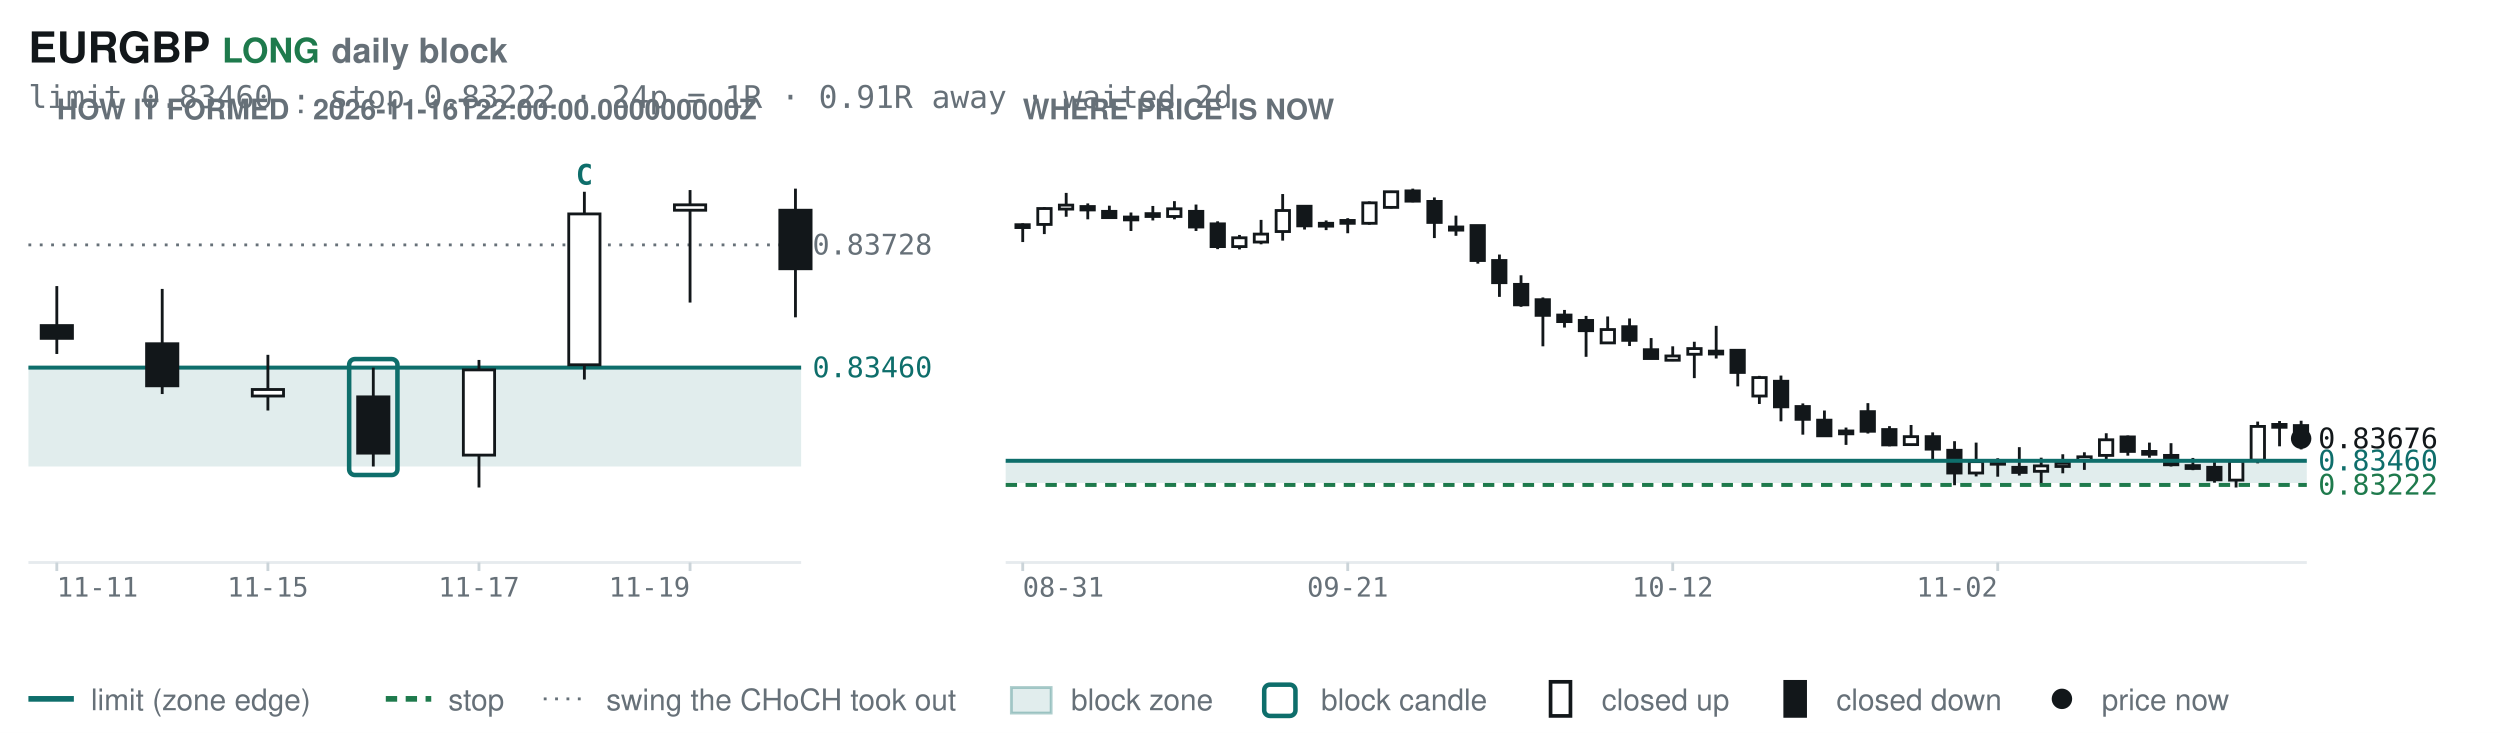
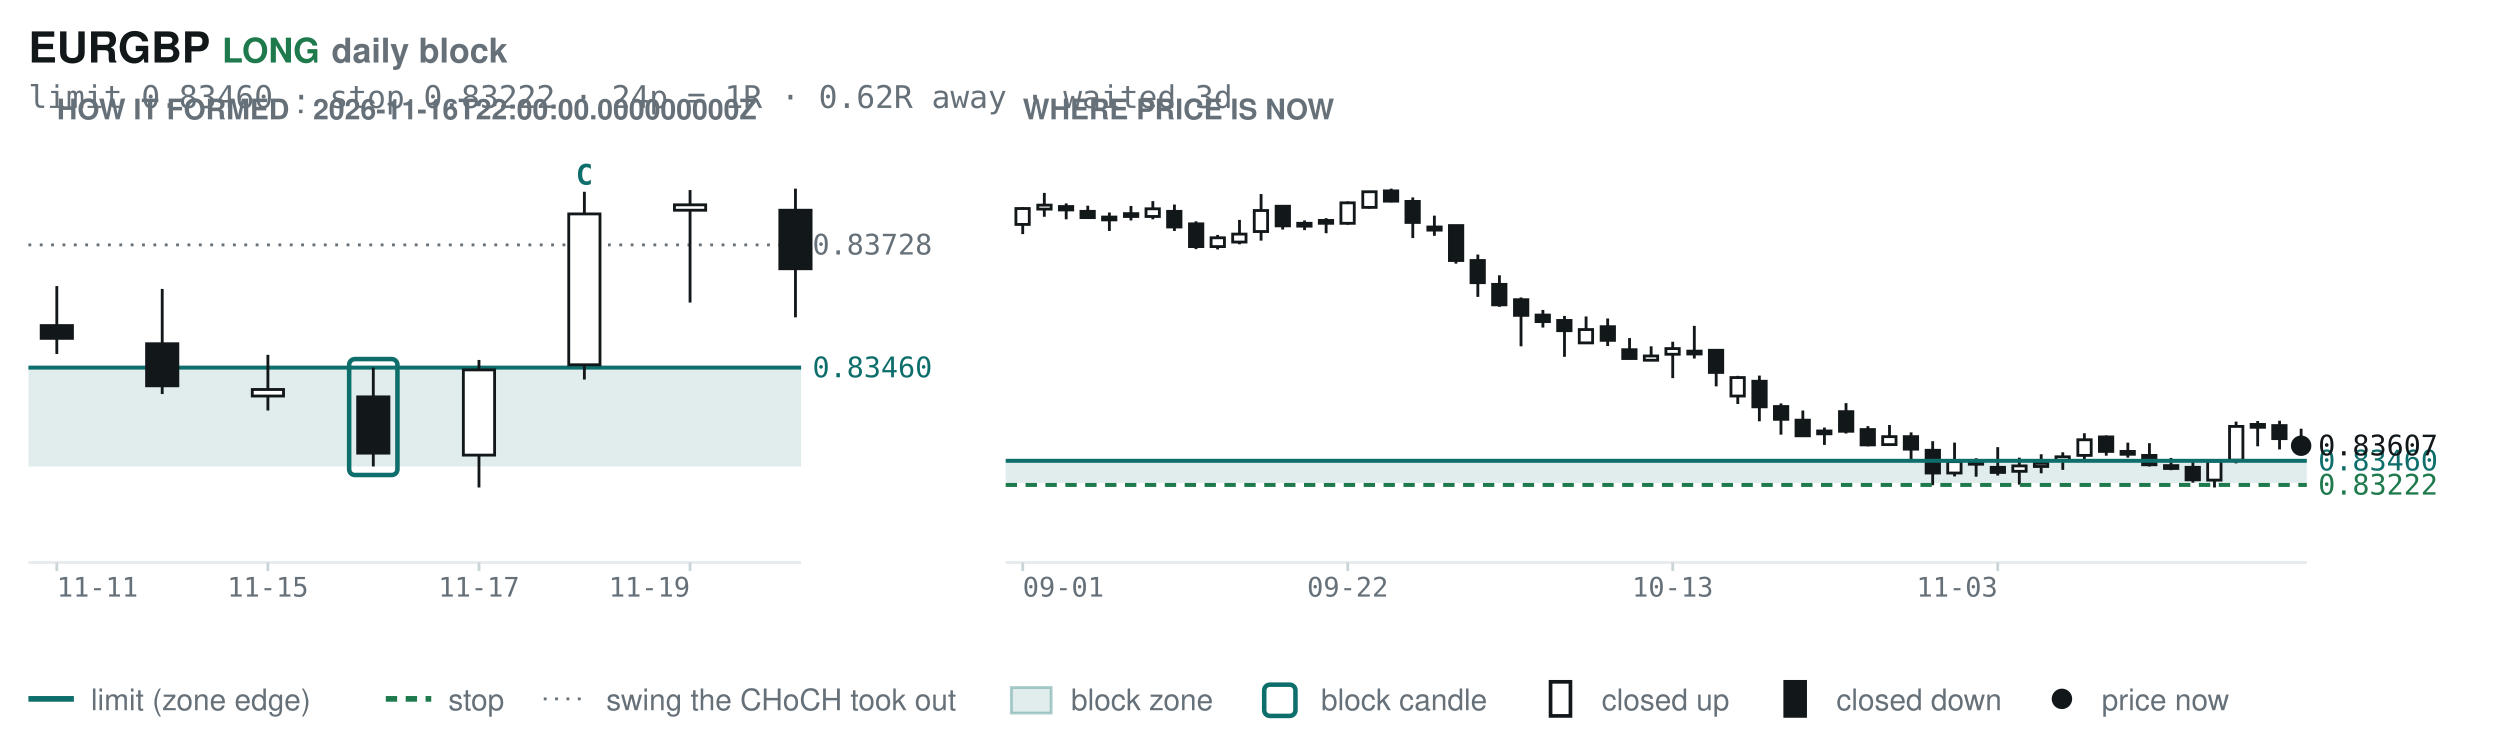
<svg xmlns="http://www.w3.org/2000/svg" viewBox="0 0 880 258" width="880" height="258" role="img" aria-label="EURGBP long order block: the candles that formed it, and where price is now">
  <rect width="880" height="258" fill="#FFFFFF" />
  <text x="10" y="22" fill="#12171A" font-family="system-ui,-apple-system,Segoe UI,Helvetica,Arial,sans-serif" font-size="15" font-weight="700">EURGBP <tspan fill="#1E7A4C" font-size="12">LONG</tspan>
    <tspan fill="#667078" font-size="12">daily block</tspan>
  </text>
-   <text x="10" y="38" fill="#667078" font-family="ui-monospace,SFMono-Regular,Menlo,Consolas,monospace" font-size="11">limit 0.83460 · stop 0.83222 · 24p = 1R · 0.91R away · waited 2d</text>
+   <text x="10" y="38" fill="#667078" font-family="ui-monospace,SFMono-Regular,Menlo,Consolas,monospace" font-size="11">limit 0.83460 · stop 0.83222 · 24p = 1R · 0.62R away · waited 3d</text>
  <text x="20" y="42" fill="#667078" font-family="system-ui,-apple-system,Segoe UI,Helvetica,Arial,sans-serif" font-size="10" font-weight="600">HOW IT FORMED · 2026-11-16T22:00:00.000000000Z</text>
  <text x="360" y="42" fill="#667078" font-family="system-ui,-apple-system,Segoe UI,Helvetica,Arial,sans-serif" font-size="10" font-weight="600">WHERE PRICE IS NOW</text>
  <rect x="10.0" y="129.4" width="272.0" height="34.8" fill="#0E6E6B1F" />
  <line x1="10.0" y1="86.2" x2="282.0" y2="86.2" stroke="#667078" stroke-width="1" stroke-dasharray="1 3" />
  <line x1="10.0" y1="129.4" x2="282.0" y2="129.4" stroke="#0E6E6B" stroke-width="1.4" />
  <line x1="20.0" y1="100.7" x2="20.0" y2="124.6" stroke="#12171A" stroke-width="1" />
  <rect x="14.5" y="114.6" width="11.0" height="4.5" fill="#12171A" stroke="#12171A" stroke-width="1" />
  <line x1="57.1" y1="101.7" x2="57.1" y2="138.7" stroke="#12171A" stroke-width="1" />
  <rect x="51.6" y="121.0" width="11.0" height="14.8" fill="#12171A" stroke="#12171A" stroke-width="1" />
  <line x1="94.3" y1="124.9" x2="94.3" y2="144.5" stroke="#12171A" stroke-width="1" />
  <rect x="88.8" y="137.1" width="11.0" height="2.3" fill="#FFFFFF" stroke="#12171A" stroke-width="1" />
  <line x1="131.4" y1="129.4" x2="131.4" y2="164.2" stroke="#12171A" stroke-width="1" />
  <rect x="125.9" y="139.7" width="11.0" height="19.8" fill="#12171A" stroke="#12171A" stroke-width="1" />
  <line x1="168.6" y1="126.7" x2="168.6" y2="171.6" stroke="#12171A" stroke-width="1" />
  <rect x="163.1" y="130.2" width="11.0" height="30.0" fill="#FFFFFF" stroke="#12171A" stroke-width="1" />
  <line x1="205.7" y1="67.5" x2="205.7" y2="133.6" stroke="#12171A" stroke-width="1" />
  <rect x="200.2" y="75.3" width="11.0" height="53.1" fill="#FFFFFF" stroke="#12171A" stroke-width="1" />
  <line x1="242.9" y1="66.9" x2="242.9" y2="106.5" stroke="#12171A" stroke-width="1" />
  <rect x="237.4" y="72.1" width="11.0" height="1.9" fill="#FFFFFF" stroke="#12171A" stroke-width="1" />
  <line x1="280.0" y1="66.4" x2="280.0" y2="111.7" stroke="#12171A" stroke-width="1" />
  <rect x="274.5" y="74.0" width="11.0" height="20.6" fill="#12171A" stroke="#12171A" stroke-width="1" />
  <rect x="122.9" y="126.4" width="17.0" height="40.8" fill="none" stroke="#0E6E6B" stroke-width="1.6" rx="2" />
  <text x="205.7" y="65" fill="#0E6E6B" text-anchor="middle" font-family="ui-monospace,SFMono-Regular,Menlo,Consolas,monospace" font-size="10" font-weight="700">C</text>
  <line x1="10.0" y1="198.0" x2="282.0" y2="198.0" stroke="#E6EBEE" stroke-width="1" />
  <line x1="20.0" y1="198.0" x2="20.0" y2="201.0" stroke="#CBD4D9" stroke-width="1" />
  <text x="20.0" y="210.0" fill="#667078" text-anchor="start" font-family="ui-monospace,SFMono-Regular,Menlo,Consolas,monospace" font-size="9.5">11-11</text>
  <line x1="94.3" y1="198.0" x2="94.3" y2="201.0" stroke="#CBD4D9" stroke-width="1" />
  <text x="94.3" y="210.0" fill="#667078" text-anchor="middle" font-family="ui-monospace,SFMono-Regular,Menlo,Consolas,monospace" font-size="9.5">11-15</text>
  <line x1="168.6" y1="198.0" x2="168.6" y2="201.0" stroke="#CBD4D9" stroke-width="1" />
  <text x="168.6" y="210.0" fill="#667078" text-anchor="middle" font-family="ui-monospace,SFMono-Regular,Menlo,Consolas,monospace" font-size="9.5">11-17</text>
  <line x1="242.9" y1="198.0" x2="242.9" y2="201.0" stroke="#CBD4D9" stroke-width="1" />
  <text x="242.9" y="210.0" fill="#667078" text-anchor="end" font-family="ui-monospace,SFMono-Regular,Menlo,Consolas,monospace" font-size="9.5">11-19</text>
  <text x="286.0" y="132.8" fill="#0E6E6B" font-family="ui-monospace,SFMono-Regular,Menlo,Consolas,monospace" font-size="10">0.83460</text>
  <text x="286.0" y="89.6" fill="#667078" font-family="ui-monospace,SFMono-Regular,Menlo,Consolas,monospace" font-size="10">0.83728</text>
  <rect x="354.0" y="162.2" width="458.0" height="7.8" fill="#0E6E6B1F" />
-   <line x1="360.0" y1="78.6" x2="360.0" y2="85.2" stroke="#12171A" stroke-width="1" />
-   <rect x="357.6" y="79.1" width="4.7" height="1.0" fill="#FFFFFF" stroke="#12171A" stroke-width="1" />
-   <line x1="367.6" y1="72.9" x2="367.6" y2="82.4" stroke="#12171A" stroke-width="1" />
-   <rect x="365.3" y="73.4" width="4.7" height="5.6" fill="#FFFFFF" stroke="#12171A" stroke-width="1" />
-   <line x1="375.3" y1="67.9" x2="375.3" y2="76.3" stroke="#12171A" stroke-width="1" />
-   <rect x="372.9" y="72.2" width="4.7" height="1.4" fill="#FFFFFF" stroke="#12171A" stroke-width="1" />
-   <line x1="382.9" y1="71.6" x2="382.9" y2="77.2" stroke="#12171A" stroke-width="1" />
-   <rect x="380.5" y="72.7" width="4.7" height="1.2" fill="#12171A" stroke="#12171A" stroke-width="1" />
-   <line x1="390.5" y1="72.4" x2="390.5" y2="76.9" stroke="#12171A" stroke-width="1" />
-   <rect x="388.1" y="74.4" width="4.7" height="2.2" fill="#12171A" stroke="#12171A" stroke-width="1" />
-   <line x1="398.1" y1="74.8" x2="398.1" y2="81.3" stroke="#12171A" stroke-width="1" />
-   <rect x="395.8" y="76.4" width="4.7" height="1.0" fill="#FFFFFF" stroke="#12171A" stroke-width="1" />
-   <line x1="405.8" y1="72.5" x2="405.8" y2="77.6" stroke="#12171A" stroke-width="1" />
-   <rect x="403.4" y="75.2" width="4.7" height="1.0" fill="#12171A" stroke="#12171A" stroke-width="1" />
-   <line x1="413.4" y1="70.8" x2="413.4" y2="77.2" stroke="#12171A" stroke-width="1" />
-   <rect x="411.0" y="73.5" width="4.7" height="2.7" fill="#FFFFFF" stroke="#12171A" stroke-width="1" />
-   <line x1="421.0" y1="72.0" x2="421.0" y2="81.3" stroke="#12171A" stroke-width="1" />
-   <rect x="418.7" y="74.4" width="4.7" height="5.5" fill="#12171A" stroke="#12171A" stroke-width="1" />
-   <line x1="428.6" y1="77.9" x2="428.6" y2="87.7" stroke="#12171A" stroke-width="1" />
-   <rect x="426.3" y="78.8" width="4.7" height="8.0" fill="#12171A" stroke="#12171A" stroke-width="1" />
-   <line x1="436.3" y1="82.7" x2="436.3" y2="87.8" stroke="#12171A" stroke-width="1" />
-   <rect x="433.9" y="83.7" width="4.7" height="3.1" fill="#FFFFFF" stroke="#12171A" stroke-width="1" />
-   <line x1="443.9" y1="77.4" x2="443.9" y2="86.0" stroke="#12171A" stroke-width="1" />
-   <rect x="441.5" y="82.4" width="4.7" height="2.8" fill="#FFFFFF" stroke="#12171A" stroke-width="1" />
-   <line x1="451.5" y1="68.3" x2="451.5" y2="84.7" stroke="#12171A" stroke-width="1" />
-   <rect x="449.2" y="74.1" width="4.7" height="7.4" fill="#FFFFFF" stroke="#12171A" stroke-width="1" />
-   <line x1="459.2" y1="72.2" x2="459.2" y2="80.8" stroke="#12171A" stroke-width="1" />
-   <rect x="456.8" y="72.6" width="4.7" height="6.9" fill="#12171A" stroke="#12171A" stroke-width="1" />
-   <line x1="466.8" y1="77.6" x2="466.8" y2="81.0" stroke="#12171A" stroke-width="1" />
-   <rect x="464.4" y="78.6" width="4.7" height="1.0" fill="#12171A" stroke="#12171A" stroke-width="1" />
-   <line x1="474.4" y1="76.8" x2="474.4" y2="82.1" stroke="#12171A" stroke-width="1" />
-   <rect x="472.0" y="77.6" width="4.7" height="1.0" fill="#12171A" stroke="#12171A" stroke-width="1" />
-   <line x1="482.0" y1="70.9" x2="482.0" y2="79.1" stroke="#12171A" stroke-width="1" />
-   <rect x="479.7" y="71.4" width="4.7" height="7.2" fill="#FFFFFF" stroke="#12171A" stroke-width="1" />
-   <line x1="489.7" y1="67.2" x2="489.7" y2="73.4" stroke="#12171A" stroke-width="1" />
-   <rect x="487.3" y="67.5" width="4.7" height="5.5" fill="#FFFFFF" stroke="#12171A" stroke-width="1" />
-   <line x1="497.3" y1="66.4" x2="497.3" y2="71.2" stroke="#12171A" stroke-width="1" />
-   <rect x="494.9" y="67.2" width="4.7" height="3.6" fill="#12171A" stroke="#12171A" stroke-width="1" />
-   <line x1="504.9" y1="69.5" x2="504.9" y2="83.8" stroke="#12171A" stroke-width="1" />
-   <rect x="502.6" y="70.9" width="4.7" height="7.4" fill="#12171A" stroke="#12171A" stroke-width="1" />
-   <line x1="512.5" y1="75.9" x2="512.5" y2="83.0" stroke="#12171A" stroke-width="1" />
-   <rect x="510.2" y="79.9" width="4.7" height="1.1" fill="#12171A" stroke="#12171A" stroke-width="1" />
-   <line x1="520.2" y1="79.4" x2="520.2" y2="92.8" stroke="#12171A" stroke-width="1" />
-   <rect x="517.8" y="79.4" width="4.7" height="12.3" fill="#12171A" stroke="#12171A" stroke-width="1" />
-   <line x1="527.8" y1="89.6" x2="527.8" y2="104.5" stroke="#12171A" stroke-width="1" />
-   <rect x="525.4" y="91.7" width="4.7" height="7.8" fill="#12171A" stroke="#12171A" stroke-width="1" />
-   <line x1="535.4" y1="96.9" x2="535.4" y2="108.0" stroke="#12171A" stroke-width="1" />
-   <rect x="533.1" y="100.1" width="4.7" height="7.2" fill="#12171A" stroke="#12171A" stroke-width="1" />
-   <line x1="543.1" y1="104.7" x2="543.1" y2="121.9" stroke="#12171A" stroke-width="1" />
-   <rect x="540.7" y="105.5" width="4.7" height="5.5" fill="#12171A" stroke="#12171A" stroke-width="1" />
-   <line x1="550.7" y1="109.1" x2="550.7" y2="115.3" stroke="#12171A" stroke-width="1" />
-   <rect x="548.3" y="110.9" width="4.7" height="2.3" fill="#12171A" stroke="#12171A" stroke-width="1" />
-   <line x1="558.3" y1="111.2" x2="558.3" y2="125.6" stroke="#12171A" stroke-width="1" />
-   <rect x="555.9" y="112.8" width="4.7" height="3.6" fill="#12171A" stroke="#12171A" stroke-width="1" />
-   <line x1="565.9" y1="111.4" x2="565.9" y2="120.7" stroke="#12171A" stroke-width="1" />
-   <rect x="563.6" y="116.0" width="4.7" height="4.7" fill="#FFFFFF" stroke="#12171A" stroke-width="1" />
-   <line x1="573.6" y1="112.1" x2="573.6" y2="121.8" stroke="#12171A" stroke-width="1" />
-   <rect x="571.2" y="115.0" width="4.7" height="4.8" fill="#12171A" stroke="#12171A" stroke-width="1" />
-   <line x1="581.2" y1="119.0" x2="581.2" y2="126.4" stroke="#12171A" stroke-width="1" />
-   <rect x="578.8" y="123.1" width="4.7" height="3.1" fill="#12171A" stroke="#12171A" stroke-width="1" />
-   <line x1="588.8" y1="121.9" x2="588.8" y2="127.1" stroke="#12171A" stroke-width="1" />
-   <rect x="586.4" y="125.3" width="4.7" height="1.5" fill="#FFFFFF" stroke="#12171A" stroke-width="1" />
-   <line x1="596.4" y1="120.3" x2="596.4" y2="133.1" stroke="#12171A" stroke-width="1" />
-   <rect x="594.1" y="122.7" width="4.7" height="2.0" fill="#FFFFFF" stroke="#12171A" stroke-width="1" />
-   <line x1="604.1" y1="114.7" x2="604.1" y2="126.2" stroke="#12171A" stroke-width="1" />
-   <rect x="601.7" y="123.6" width="4.7" height="1.0" fill="#12171A" stroke="#12171A" stroke-width="1" />
-   <line x1="611.7" y1="123.1" x2="611.7" y2="136.0" stroke="#12171A" stroke-width="1" />
-   <rect x="609.3" y="123.3" width="4.7" height="7.8" fill="#12171A" stroke="#12171A" stroke-width="1" />
-   <line x1="619.3" y1="132.3" x2="619.3" y2="142.2" stroke="#12171A" stroke-width="1" />
-   <rect x="617.0" y="132.9" width="4.7" height="6.5" fill="#FFFFFF" stroke="#12171A" stroke-width="1" />
-   <line x1="626.9" y1="132.2" x2="626.9" y2="148.3" stroke="#12171A" stroke-width="1" />
-   <rect x="624.6" y="134.2" width="4.7" height="9.0" fill="#12171A" stroke="#12171A" stroke-width="1" />
-   <line x1="634.6" y1="142.0" x2="634.6" y2="153.0" stroke="#12171A" stroke-width="1" />
-   <rect x="632.2" y="143.1" width="4.7" height="4.5" fill="#12171A" stroke="#12171A" stroke-width="1" />
-   <line x1="642.2" y1="144.5" x2="642.2" y2="153.8" stroke="#12171A" stroke-width="1" />
-   <rect x="639.8" y="147.9" width="4.7" height="5.5" fill="#12171A" stroke="#12171A" stroke-width="1" />
-   <line x1="649.8" y1="150.5" x2="649.8" y2="156.6" stroke="#12171A" stroke-width="1" />
-   <rect x="647.5" y="151.7" width="4.7" height="1.0" fill="#FFFFFF" stroke="#12171A" stroke-width="1" />
-   <line x1="657.5" y1="141.9" x2="657.5" y2="152.6" stroke="#12171A" stroke-width="1" />
-   <rect x="655.1" y="144.9" width="4.7" height="6.9" fill="#12171A" stroke="#12171A" stroke-width="1" />
-   <line x1="665.1" y1="150.0" x2="665.1" y2="157.1" stroke="#12171A" stroke-width="1" />
-   <rect x="662.7" y="151.2" width="4.7" height="5.4" fill="#12171A" stroke="#12171A" stroke-width="1" />
-   <line x1="672.7" y1="149.6" x2="672.7" y2="157.0" stroke="#12171A" stroke-width="1" />
-   <rect x="670.3" y="153.7" width="4.7" height="2.8" fill="#FFFFFF" stroke="#12171A" stroke-width="1" />
-   <line x1="680.3" y1="152.2" x2="680.3" y2="162.5" stroke="#12171A" stroke-width="1" />
-   <rect x="678.0" y="153.7" width="4.7" height="4.4" fill="#12171A" stroke="#12171A" stroke-width="1" />
-   <line x1="688.0" y1="155.3" x2="688.0" y2="170.8" stroke="#12171A" stroke-width="1" />
-   <rect x="685.6" y="158.5" width="4.7" height="8.0" fill="#12171A" stroke="#12171A" stroke-width="1" />
-   <line x1="695.6" y1="155.8" x2="695.6" y2="167.7" stroke="#12171A" stroke-width="1" />
-   <rect x="693.2" y="162.5" width="4.7" height="4.0" fill="#FFFFFF" stroke="#12171A" stroke-width="1" />
-   <line x1="703.2" y1="161.3" x2="703.2" y2="167.8" stroke="#12171A" stroke-width="1" />
-   <rect x="700.9" y="162.1" width="4.7" height="1.3" fill="#12171A" stroke="#12171A" stroke-width="1" />
-   <line x1="710.8" y1="157.4" x2="710.8" y2="167.4" stroke="#12171A" stroke-width="1" />
-   <rect x="708.5" y="164.5" width="4.7" height="1.8" fill="#12171A" stroke="#12171A" stroke-width="1" />
-   <line x1="718.5" y1="161.1" x2="718.5" y2="170.6" stroke="#12171A" stroke-width="1" />
-   <rect x="716.1" y="164.0" width="4.7" height="1.9" fill="#FFFFFF" stroke="#12171A" stroke-width="1" />
-   <line x1="726.1" y1="159.9" x2="726.1" y2="166.6" stroke="#12171A" stroke-width="1" />
-   <rect x="723.7" y="163.1" width="4.7" height="1.1" fill="#FFFFFF" stroke="#12171A" stroke-width="1" />
-   <line x1="733.7" y1="159.2" x2="733.7" y2="165.4" stroke="#12171A" stroke-width="1" />
-   <rect x="731.4" y="160.8" width="4.7" height="1.3" fill="#FFFFFF" stroke="#12171A" stroke-width="1" />
-   <line x1="741.4" y1="152.5" x2="741.4" y2="162.6" stroke="#12171A" stroke-width="1" />
-   <rect x="739.0" y="154.8" width="4.7" height="5.5" fill="#FFFFFF" stroke="#12171A" stroke-width="1" />
-   <line x1="749.0" y1="153.3" x2="749.0" y2="160.4" stroke="#12171A" stroke-width="1" />
-   <rect x="746.6" y="153.8" width="4.7" height="5.1" fill="#12171A" stroke="#12171A" stroke-width="1" />
-   <line x1="756.6" y1="155.8" x2="756.6" y2="161.1" stroke="#12171A" stroke-width="1" />
-   <rect x="754.2" y="158.9" width="4.7" height="1.0" fill="#12171A" stroke="#12171A" stroke-width="1" />
-   <line x1="764.2" y1="156.0" x2="764.2" y2="164.2" stroke="#12171A" stroke-width="1" />
-   <rect x="761.9" y="160.3" width="4.7" height="3.3" fill="#12171A" stroke="#12171A" stroke-width="1" />
-   <line x1="771.9" y1="161.2" x2="771.9" y2="165.5" stroke="#12171A" stroke-width="1" />
-   <rect x="769.5" y="163.9" width="4.7" height="1.0" fill="#FFFFFF" stroke="#12171A" stroke-width="1" />
-   <line x1="779.5" y1="162.2" x2="779.5" y2="169.9" stroke="#12171A" stroke-width="1" />
-   <rect x="777.1" y="164.5" width="4.7" height="4.4" fill="#12171A" stroke="#12171A" stroke-width="1" />
-   <line x1="787.1" y1="161.6" x2="787.1" y2="171.6" stroke="#12171A" stroke-width="1" />
-   <rect x="784.8" y="162.3" width="4.7" height="6.7" fill="#FFFFFF" stroke="#12171A" stroke-width="1" />
-   <line x1="794.7" y1="148.4" x2="794.7" y2="163.1" stroke="#12171A" stroke-width="1" />
-   <rect x="792.4" y="150.1" width="4.7" height="11.9" fill="#FFFFFF" stroke="#12171A" stroke-width="1" />
-   <line x1="802.4" y1="148.2" x2="802.4" y2="157.1" stroke="#12171A" stroke-width="1" />
-   <rect x="800.0" y="149.4" width="4.7" height="1.0" fill="#FFFFFF" stroke="#12171A" stroke-width="1" />
-   <line x1="810.0" y1="148.1" x2="810.0" y2="158.2" stroke="#12171A" stroke-width="1" />
-   <rect x="807.6" y="149.8" width="4.7" height="4.6" fill="#12171A" stroke="#12171A" stroke-width="1" />
+   <line x1="360.0" y1="72.9" x2="360.0" y2="82.4" stroke="#12171A" stroke-width="1" />
+   <rect x="357.6" y="73.4" width="4.7" height="5.6" fill="#FFFFFF" stroke="#12171A" stroke-width="1" />
+   <line x1="367.6" y1="67.9" x2="367.6" y2="76.3" stroke="#12171A" stroke-width="1" />
+   <rect x="365.3" y="72.2" width="4.7" height="1.4" fill="#FFFFFF" stroke="#12171A" stroke-width="1" />
+   <line x1="375.3" y1="71.6" x2="375.3" y2="77.2" stroke="#12171A" stroke-width="1" />
+   <rect x="372.9" y="72.7" width="4.7" height="1.2" fill="#12171A" stroke="#12171A" stroke-width="1" />
+   <line x1="382.9" y1="72.4" x2="382.9" y2="76.9" stroke="#12171A" stroke-width="1" />
+   <rect x="380.5" y="74.4" width="4.7" height="2.2" fill="#12171A" stroke="#12171A" stroke-width="1" />
+   <line x1="390.5" y1="74.8" x2="390.5" y2="81.3" stroke="#12171A" stroke-width="1" />
+   <rect x="388.1" y="76.4" width="4.7" height="1.0" fill="#FFFFFF" stroke="#12171A" stroke-width="1" />
+   <line x1="398.1" y1="72.5" x2="398.1" y2="77.6" stroke="#12171A" stroke-width="1" />
+   <rect x="395.8" y="75.2" width="4.7" height="1.0" fill="#12171A" stroke="#12171A" stroke-width="1" />
+   <line x1="405.8" y1="70.8" x2="405.8" y2="77.2" stroke="#12171A" stroke-width="1" />
+   <rect x="403.4" y="73.5" width="4.7" height="2.7" fill="#FFFFFF" stroke="#12171A" stroke-width="1" />
+   <line x1="413.4" y1="72.0" x2="413.4" y2="81.3" stroke="#12171A" stroke-width="1" />
+   <rect x="411.0" y="74.4" width="4.7" height="5.5" fill="#12171A" stroke="#12171A" stroke-width="1" />
+   <line x1="421.0" y1="77.9" x2="421.0" y2="87.7" stroke="#12171A" stroke-width="1" />
+   <rect x="418.7" y="78.8" width="4.7" height="8.0" fill="#12171A" stroke="#12171A" stroke-width="1" />
+   <line x1="428.6" y1="82.7" x2="428.6" y2="87.8" stroke="#12171A" stroke-width="1" />
+   <rect x="426.3" y="83.7" width="4.7" height="3.1" fill="#FFFFFF" stroke="#12171A" stroke-width="1" />
+   <line x1="436.3" y1="77.4" x2="436.3" y2="86.0" stroke="#12171A" stroke-width="1" />
+   <rect x="433.9" y="82.4" width="4.7" height="2.8" fill="#FFFFFF" stroke="#12171A" stroke-width="1" />
+   <line x1="443.9" y1="68.3" x2="443.9" y2="84.7" stroke="#12171A" stroke-width="1" />
+   <rect x="441.5" y="74.1" width="4.7" height="7.4" fill="#FFFFFF" stroke="#12171A" stroke-width="1" />
+   <line x1="451.5" y1="72.2" x2="451.5" y2="80.8" stroke="#12171A" stroke-width="1" />
+   <rect x="449.2" y="72.6" width="4.7" height="6.9" fill="#12171A" stroke="#12171A" stroke-width="1" />
+   <line x1="459.2" y1="77.6" x2="459.2" y2="81.0" stroke="#12171A" stroke-width="1" />
+   <rect x="456.8" y="78.6" width="4.7" height="1.0" fill="#12171A" stroke="#12171A" stroke-width="1" />
+   <line x1="466.8" y1="76.8" x2="466.8" y2="82.1" stroke="#12171A" stroke-width="1" />
+   <rect x="464.4" y="77.6" width="4.7" height="1.0" fill="#12171A" stroke="#12171A" stroke-width="1" />
+   <line x1="474.4" y1="70.9" x2="474.4" y2="79.1" stroke="#12171A" stroke-width="1" />
+   <rect x="472.0" y="71.4" width="4.7" height="7.2" fill="#FFFFFF" stroke="#12171A" stroke-width="1" />
+   <line x1="482.0" y1="67.2" x2="482.0" y2="73.4" stroke="#12171A" stroke-width="1" />
+   <rect x="479.7" y="67.5" width="4.7" height="5.5" fill="#FFFFFF" stroke="#12171A" stroke-width="1" />
+   <line x1="489.7" y1="66.4" x2="489.7" y2="71.2" stroke="#12171A" stroke-width="1" />
+   <rect x="487.3" y="67.2" width="4.7" height="3.6" fill="#12171A" stroke="#12171A" stroke-width="1" />
+   <line x1="497.3" y1="69.5" x2="497.3" y2="83.8" stroke="#12171A" stroke-width="1" />
+   <rect x="494.9" y="70.9" width="4.7" height="7.4" fill="#12171A" stroke="#12171A" stroke-width="1" />
+   <line x1="504.9" y1="75.9" x2="504.9" y2="83.0" stroke="#12171A" stroke-width="1" />
+   <rect x="502.6" y="79.9" width="4.7" height="1.1" fill="#12171A" stroke="#12171A" stroke-width="1" />
+   <line x1="512.5" y1="79.4" x2="512.5" y2="92.8" stroke="#12171A" stroke-width="1" />
+   <rect x="510.2" y="79.4" width="4.7" height="12.3" fill="#12171A" stroke="#12171A" stroke-width="1" />
+   <line x1="520.2" y1="89.6" x2="520.2" y2="104.5" stroke="#12171A" stroke-width="1" />
+   <rect x="517.8" y="91.7" width="4.7" height="7.8" fill="#12171A" stroke="#12171A" stroke-width="1" />
+   <line x1="527.8" y1="96.9" x2="527.8" y2="108.0" stroke="#12171A" stroke-width="1" />
+   <rect x="525.4" y="100.1" width="4.7" height="7.2" fill="#12171A" stroke="#12171A" stroke-width="1" />
+   <line x1="535.4" y1="104.7" x2="535.4" y2="121.9" stroke="#12171A" stroke-width="1" />
+   <rect x="533.1" y="105.5" width="4.7" height="5.5" fill="#12171A" stroke="#12171A" stroke-width="1" />
+   <line x1="543.1" y1="109.1" x2="543.1" y2="115.3" stroke="#12171A" stroke-width="1" />
+   <rect x="540.7" y="110.9" width="4.7" height="2.3" fill="#12171A" stroke="#12171A" stroke-width="1" />
+   <line x1="550.7" y1="111.2" x2="550.7" y2="125.6" stroke="#12171A" stroke-width="1" />
+   <rect x="548.3" y="112.8" width="4.7" height="3.6" fill="#12171A" stroke="#12171A" stroke-width="1" />
+   <line x1="558.3" y1="111.4" x2="558.3" y2="120.7" stroke="#12171A" stroke-width="1" />
+   <rect x="555.9" y="116.0" width="4.7" height="4.7" fill="#FFFFFF" stroke="#12171A" stroke-width="1" />
+   <line x1="565.9" y1="112.1" x2="565.9" y2="121.8" stroke="#12171A" stroke-width="1" />
+   <rect x="563.6" y="115.0" width="4.7" height="4.8" fill="#12171A" stroke="#12171A" stroke-width="1" />
+   <line x1="573.6" y1="119.0" x2="573.6" y2="126.4" stroke="#12171A" stroke-width="1" />
+   <rect x="571.2" y="123.1" width="4.7" height="3.1" fill="#12171A" stroke="#12171A" stroke-width="1" />
+   <line x1="581.2" y1="121.9" x2="581.2" y2="127.1" stroke="#12171A" stroke-width="1" />
+   <rect x="578.8" y="125.3" width="4.7" height="1.5" fill="#FFFFFF" stroke="#12171A" stroke-width="1" />
+   <line x1="588.8" y1="120.3" x2="588.8" y2="133.1" stroke="#12171A" stroke-width="1" />
+   <rect x="586.4" y="122.7" width="4.7" height="2.0" fill="#FFFFFF" stroke="#12171A" stroke-width="1" />
+   <line x1="596.4" y1="114.7" x2="596.4" y2="126.2" stroke="#12171A" stroke-width="1" />
+   <rect x="594.1" y="123.6" width="4.7" height="1.0" fill="#12171A" stroke="#12171A" stroke-width="1" />
+   <line x1="604.1" y1="123.1" x2="604.1" y2="136.0" stroke="#12171A" stroke-width="1" />
+   <rect x="601.7" y="123.3" width="4.7" height="7.8" fill="#12171A" stroke="#12171A" stroke-width="1" />
+   <line x1="611.7" y1="132.3" x2="611.7" y2="142.2" stroke="#12171A" stroke-width="1" />
+   <rect x="609.3" y="132.9" width="4.7" height="6.5" fill="#FFFFFF" stroke="#12171A" stroke-width="1" />
+   <line x1="619.3" y1="132.2" x2="619.3" y2="148.3" stroke="#12171A" stroke-width="1" />
+   <rect x="617.0" y="134.2" width="4.7" height="9.0" fill="#12171A" stroke="#12171A" stroke-width="1" />
+   <line x1="626.9" y1="142.0" x2="626.9" y2="153.0" stroke="#12171A" stroke-width="1" />
+   <rect x="624.6" y="143.1" width="4.7" height="4.5" fill="#12171A" stroke="#12171A" stroke-width="1" />
+   <line x1="634.6" y1="144.5" x2="634.6" y2="153.8" stroke="#12171A" stroke-width="1" />
+   <rect x="632.2" y="147.9" width="4.7" height="5.5" fill="#12171A" stroke="#12171A" stroke-width="1" />
+   <line x1="642.2" y1="150.5" x2="642.2" y2="156.6" stroke="#12171A" stroke-width="1" />
+   <rect x="639.8" y="151.7" width="4.7" height="1.0" fill="#FFFFFF" stroke="#12171A" stroke-width="1" />
+   <line x1="649.8" y1="141.9" x2="649.8" y2="152.6" stroke="#12171A" stroke-width="1" />
+   <rect x="647.5" y="144.9" width="4.7" height="6.9" fill="#12171A" stroke="#12171A" stroke-width="1" />
+   <line x1="657.5" y1="150.0" x2="657.5" y2="157.1" stroke="#12171A" stroke-width="1" />
+   <rect x="655.1" y="151.2" width="4.7" height="5.4" fill="#12171A" stroke="#12171A" stroke-width="1" />
+   <line x1="665.1" y1="149.6" x2="665.1" y2="157.0" stroke="#12171A" stroke-width="1" />
+   <rect x="662.7" y="153.7" width="4.7" height="2.8" fill="#FFFFFF" stroke="#12171A" stroke-width="1" />
+   <line x1="672.7" y1="152.2" x2="672.7" y2="162.5" stroke="#12171A" stroke-width="1" />
+   <rect x="670.3" y="153.7" width="4.7" height="4.4" fill="#12171A" stroke="#12171A" stroke-width="1" />
+   <line x1="680.3" y1="155.3" x2="680.3" y2="170.8" stroke="#12171A" stroke-width="1" />
+   <rect x="678.0" y="158.5" width="4.7" height="8.0" fill="#12171A" stroke="#12171A" stroke-width="1" />
+   <line x1="688.0" y1="155.8" x2="688.0" y2="167.7" stroke="#12171A" stroke-width="1" />
+   <rect x="685.6" y="162.5" width="4.7" height="4.0" fill="#FFFFFF" stroke="#12171A" stroke-width="1" />
+   <line x1="695.6" y1="161.3" x2="695.6" y2="167.8" stroke="#12171A" stroke-width="1" />
+   <rect x="693.2" y="162.1" width="4.7" height="1.3" fill="#12171A" stroke="#12171A" stroke-width="1" />
+   <line x1="703.2" y1="157.4" x2="703.2" y2="167.4" stroke="#12171A" stroke-width="1" />
+   <rect x="700.9" y="164.5" width="4.7" height="1.8" fill="#12171A" stroke="#12171A" stroke-width="1" />
+   <line x1="710.8" y1="161.1" x2="710.8" y2="170.6" stroke="#12171A" stroke-width="1" />
+   <rect x="708.5" y="164.0" width="4.7" height="1.9" fill="#FFFFFF" stroke="#12171A" stroke-width="1" />
+   <line x1="718.5" y1="159.9" x2="718.5" y2="166.6" stroke="#12171A" stroke-width="1" />
+   <rect x="716.1" y="163.1" width="4.7" height="1.1" fill="#FFFFFF" stroke="#12171A" stroke-width="1" />
+   <line x1="726.1" y1="159.2" x2="726.1" y2="165.4" stroke="#12171A" stroke-width="1" />
+   <rect x="723.7" y="160.8" width="4.7" height="1.3" fill="#FFFFFF" stroke="#12171A" stroke-width="1" />
+   <line x1="733.7" y1="152.5" x2="733.7" y2="162.6" stroke="#12171A" stroke-width="1" />
+   <rect x="731.4" y="154.8" width="4.7" height="5.5" fill="#FFFFFF" stroke="#12171A" stroke-width="1" />
+   <line x1="741.4" y1="153.3" x2="741.4" y2="160.4" stroke="#12171A" stroke-width="1" />
+   <rect x="739.0" y="153.8" width="4.7" height="5.1" fill="#12171A" stroke="#12171A" stroke-width="1" />
+   <line x1="749.0" y1="155.8" x2="749.0" y2="161.1" stroke="#12171A" stroke-width="1" />
+   <rect x="746.6" y="158.9" width="4.7" height="1.0" fill="#12171A" stroke="#12171A" stroke-width="1" />
+   <line x1="756.6" y1="156.0" x2="756.6" y2="164.2" stroke="#12171A" stroke-width="1" />
+   <rect x="754.2" y="160.3" width="4.7" height="3.3" fill="#12171A" stroke="#12171A" stroke-width="1" />
+   <line x1="764.2" y1="161.2" x2="764.2" y2="165.5" stroke="#12171A" stroke-width="1" />
+   <rect x="761.9" y="163.9" width="4.7" height="1.0" fill="#FFFFFF" stroke="#12171A" stroke-width="1" />
+   <line x1="771.9" y1="162.2" x2="771.9" y2="169.9" stroke="#12171A" stroke-width="1" />
+   <rect x="769.5" y="164.5" width="4.7" height="4.4" fill="#12171A" stroke="#12171A" stroke-width="1" />
+   <line x1="779.5" y1="161.6" x2="779.5" y2="171.6" stroke="#12171A" stroke-width="1" />
+   <rect x="777.1" y="162.3" width="4.7" height="6.7" fill="#FFFFFF" stroke="#12171A" stroke-width="1" />
+   <line x1="787.1" y1="148.4" x2="787.1" y2="163.1" stroke="#12171A" stroke-width="1" />
+   <rect x="784.8" y="150.1" width="4.7" height="11.9" fill="#FFFFFF" stroke="#12171A" stroke-width="1" />
+   <line x1="794.7" y1="148.2" x2="794.7" y2="157.1" stroke="#12171A" stroke-width="1" />
+   <rect x="792.4" y="149.4" width="4.7" height="1.0" fill="#FFFFFF" stroke="#12171A" stroke-width="1" />
+   <line x1="802.4" y1="148.1" x2="802.4" y2="158.2" stroke="#12171A" stroke-width="1" />
+   <rect x="800.0" y="149.8" width="4.7" height="4.6" fill="#12171A" stroke="#12171A" stroke-width="1" />
+   <line x1="810.0" y1="150.9" x2="810.0" y2="157.6" stroke="#12171A" stroke-width="1" />
+   <rect x="807.6" y="155.7" width="4.7" height="1.2" fill="#12171A" stroke="#12171A" stroke-width="1" />
  <line x1="354.0" y1="162.2" x2="812.0" y2="162.2" stroke="#0E6E6B" stroke-width="1.4" />
  <line x1="354.0" y1="170.7" x2="812.0" y2="170.7" stroke="#1E7A4C" stroke-width="1.4" stroke-dasharray="4 3" />
-   <circle cx="810.0" cy="154.4" r="3.6" fill="#12171A" />
+   <circle cx="810.0" cy="156.9" r="3.6" fill="#12171A" />
  <line x1="354.0" y1="198.0" x2="812.0" y2="198.0" stroke="#E6EBEE" stroke-width="1" />
  <line x1="360.0" y1="198.0" x2="360.0" y2="201.0" stroke="#CBD4D9" stroke-width="1" />
-   <text x="360.0" y="210.0" fill="#667078" text-anchor="start" font-family="ui-monospace,SFMono-Regular,Menlo,Consolas,monospace" font-size="9.5">08-31</text>
+   <text x="360.0" y="210.0" fill="#667078" text-anchor="start" font-family="ui-monospace,SFMono-Regular,Menlo,Consolas,monospace" font-size="9.5">09-01</text>
  <line x1="474.4" y1="198.0" x2="474.4" y2="201.0" stroke="#CBD4D9" stroke-width="1" />
-   <text x="474.4" y="210.0" fill="#667078" text-anchor="middle" font-family="ui-monospace,SFMono-Regular,Menlo,Consolas,monospace" font-size="9.5">09-21</text>
+   <text x="474.4" y="210.0" fill="#667078" text-anchor="middle" font-family="ui-monospace,SFMono-Regular,Menlo,Consolas,monospace" font-size="9.5">09-22</text>
  <line x1="588.8" y1="198.0" x2="588.8" y2="201.0" stroke="#CBD4D9" stroke-width="1" />
-   <text x="588.8" y="210.0" fill="#667078" text-anchor="middle" font-family="ui-monospace,SFMono-Regular,Menlo,Consolas,monospace" font-size="9.5">10-12</text>
+   <text x="588.8" y="210.0" fill="#667078" text-anchor="middle" font-family="ui-monospace,SFMono-Regular,Menlo,Consolas,monospace" font-size="9.5">10-13</text>
  <line x1="703.2" y1="198.0" x2="703.2" y2="201.0" stroke="#CBD4D9" stroke-width="1" />
-   <text x="703.2" y="210.0" fill="#667078" text-anchor="end" font-family="ui-monospace,SFMono-Regular,Menlo,Consolas,monospace" font-size="9.5">11-02</text>
+   <text x="703.2" y="210.0" fill="#667078" text-anchor="end" font-family="ui-monospace,SFMono-Regular,Menlo,Consolas,monospace" font-size="9.5">11-03</text>
  <text x="816.0" y="165.6" fill="#0E6E6B" font-family="ui-monospace,SFMono-Regular,Menlo,Consolas,monospace" font-size="10">0.83460</text>
  <text x="816.0" y="174.1" fill="#1E7A4C" font-family="ui-monospace,SFMono-Regular,Menlo,Consolas,monospace" font-size="10">0.83222</text>
-   <text x="816.0" y="157.8" fill="#12171A" font-family="ui-monospace,SFMono-Regular,Menlo,Consolas,monospace" font-size="10">0.83676</text>
+   <text x="816.0" y="160.3" fill="#12171A" font-family="ui-monospace,SFMono-Regular,Menlo,Consolas,monospace" font-size="10">0.83607</text>
  <g transform="translate(10.0,242)">
    <line x1="0" y1="4" x2="16" y2="4" stroke="#0E6E6B" stroke-width="2" />
    <text x="22" y="8" fill="#667078" font-family="system-ui,-apple-system,Segoe UI,Helvetica,Arial,sans-serif" font-size="10.5">limit (zone edge)</text>
  </g>
  <g transform="translate(135.8,242)">
    <line x1="0" y1="4" x2="16" y2="4" stroke="#1E7A4C" stroke-width="2" stroke-dasharray="4 3" />
    <text x="22" y="8" fill="#667078" font-family="system-ui,-apple-system,Segoe UI,Helvetica,Arial,sans-serif" font-size="10.5">stop</text>
  </g>
  <g transform="translate(191.4,242)">
    <line x1="0" y1="4" x2="16" y2="4" stroke="#667078" stroke-width="1" stroke-dasharray="1 3" />
    <text x="22" y="8" fill="#667078" font-family="system-ui,-apple-system,Segoe UI,Helvetica,Arial,sans-serif" font-size="10.5">swing the CHoCH took out</text>
  </g>
  <g transform="translate(355.0,242)">
    <rect x="1" y="0" width="14" height="9" fill="#0E6E6B1F" stroke="#0E6E6B55" />
    <text x="22" y="8" fill="#667078" font-family="system-ui,-apple-system,Segoe UI,Helvetica,Arial,sans-serif" font-size="10.5">block zone</text>
  </g>
  <g transform="translate(443.0,242)">
    <rect x="2" y="-1" width="11" height="11" fill="none" stroke="#0E6E6B" stroke-width="1.6" rx="2" />
    <text x="22" y="8" fill="#667078" font-family="system-ui,-apple-system,Segoe UI,Helvetica,Arial,sans-serif" font-size="10.5">block candle</text>
  </g>
  <g transform="translate(541.8,242)">
    <rect x="4" y="-2" width="7" height="12" fill="#FFFFFF" stroke="#12171A" stroke-width="1.3" />
    <text x="22" y="8" fill="#667078" font-family="system-ui,-apple-system,Segoe UI,Helvetica,Arial,sans-serif" font-size="10.5">closed up</text>
  </g>
  <g transform="translate(624.4,242)">
    <rect x="4" y="-2" width="7" height="12" fill="#12171A" stroke="#12171A" stroke-width="1.3" />
    <text x="22" y="8" fill="#667078" font-family="system-ui,-apple-system,Segoe UI,Helvetica,Arial,sans-serif" font-size="10.5">closed down</text>
  </g>
  <g transform="translate(717.8,242)">
    <circle cx="8" cy="4" r="3.6" fill="#12171A" />
    <text x="22" y="8" fill="#667078" font-family="system-ui,-apple-system,Segoe UI,Helvetica,Arial,sans-serif" font-size="10.5">price now</text>
  </g>
</svg>
